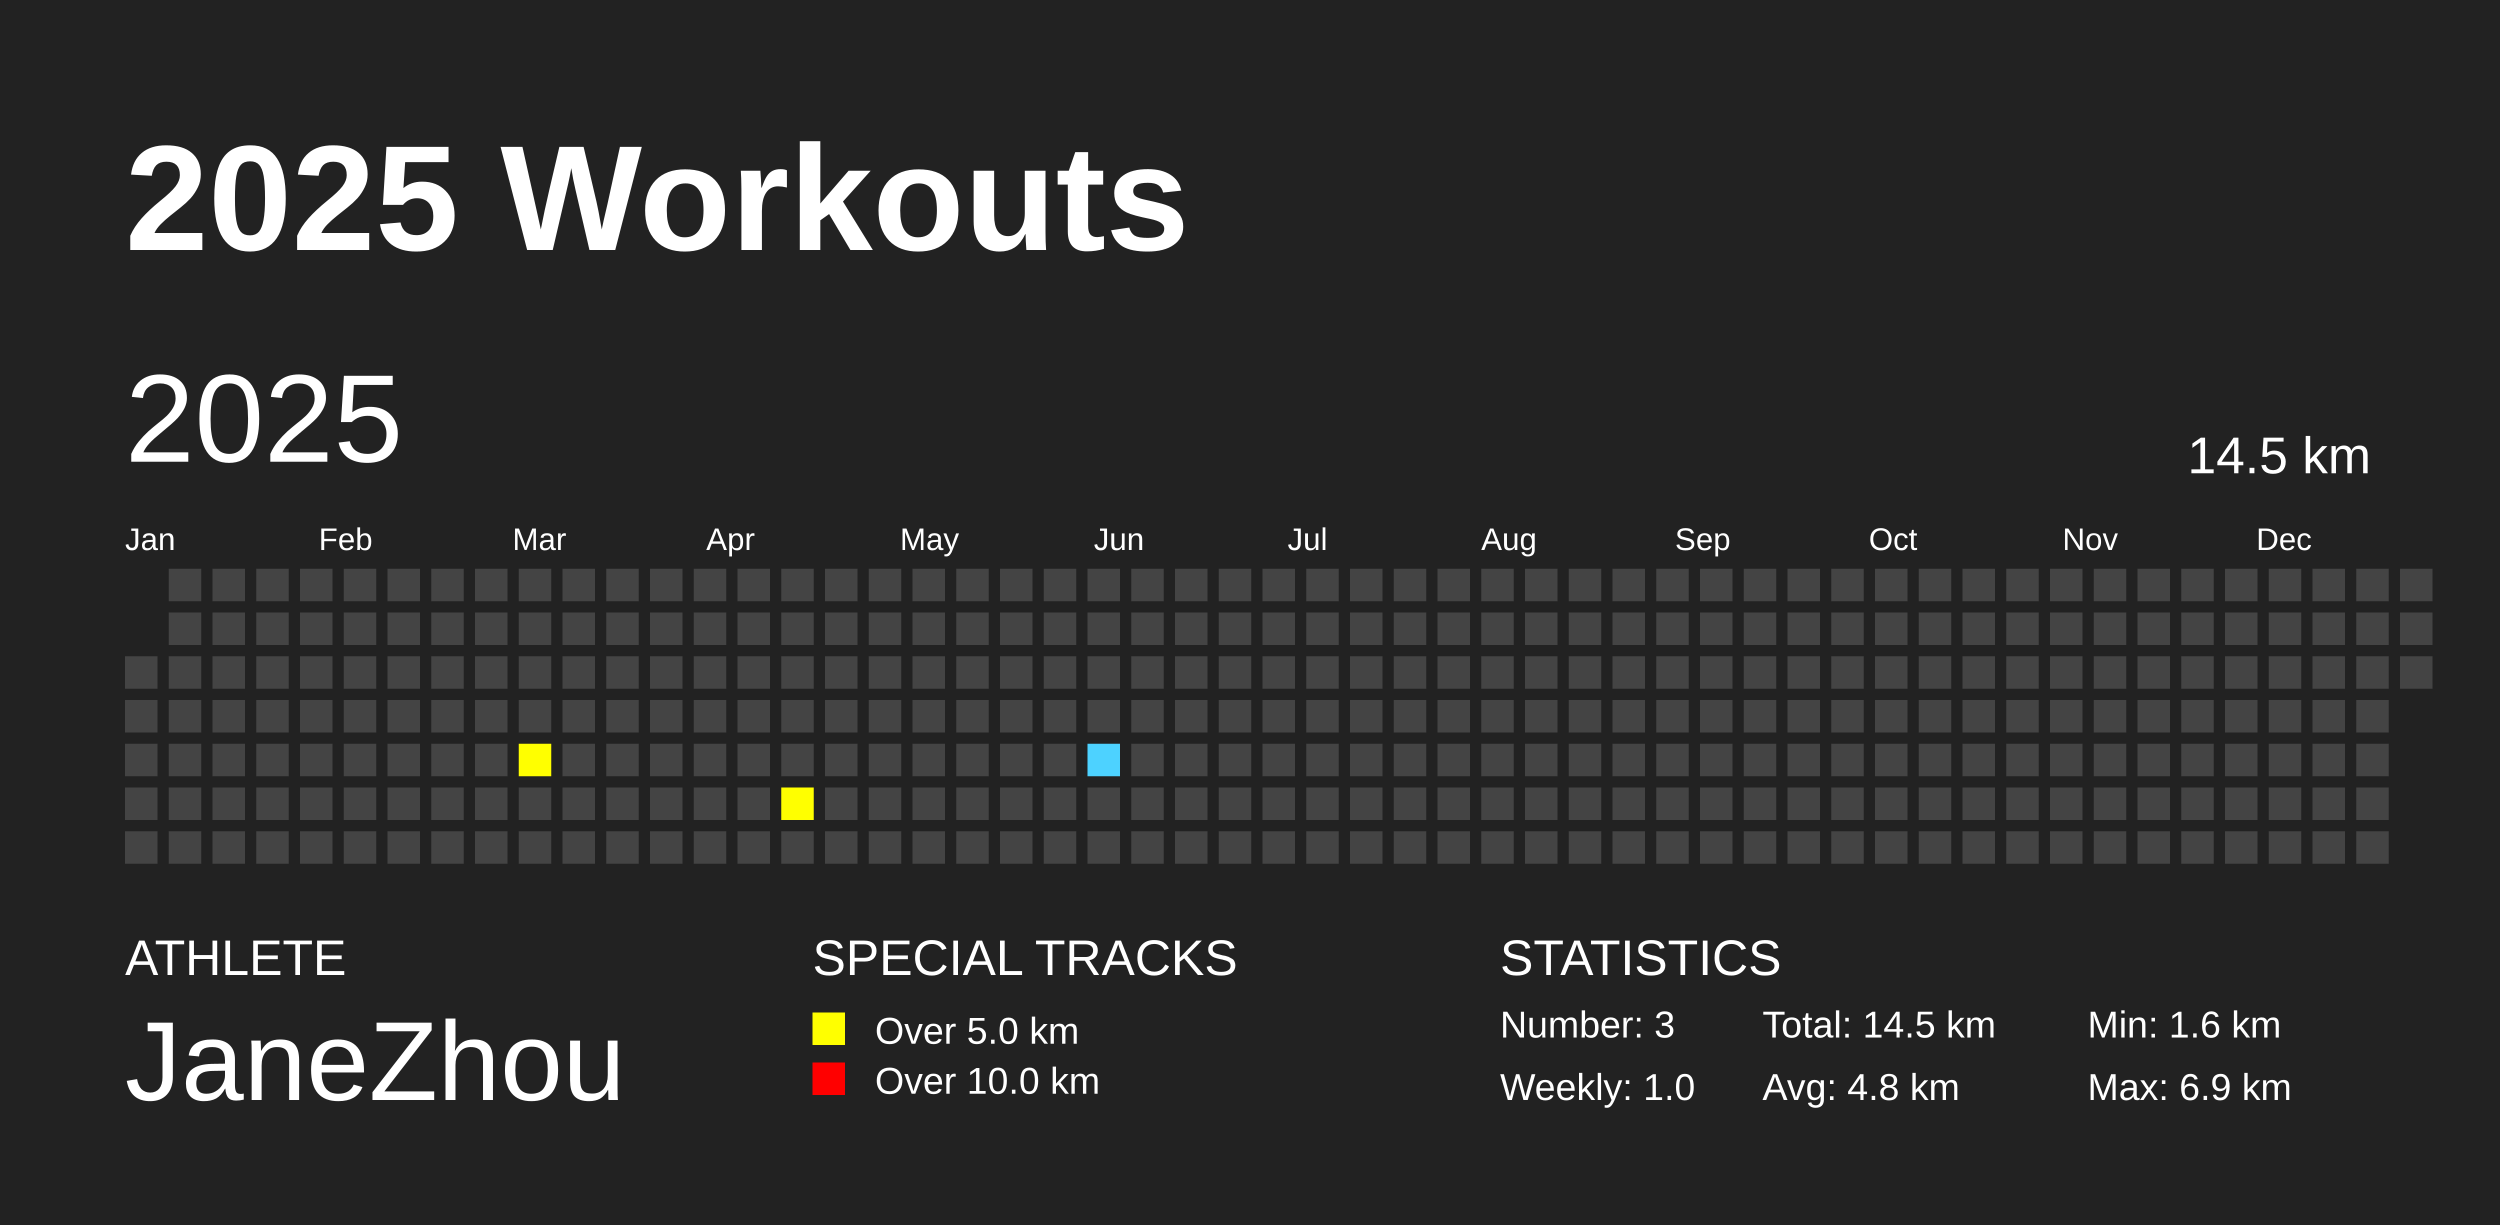
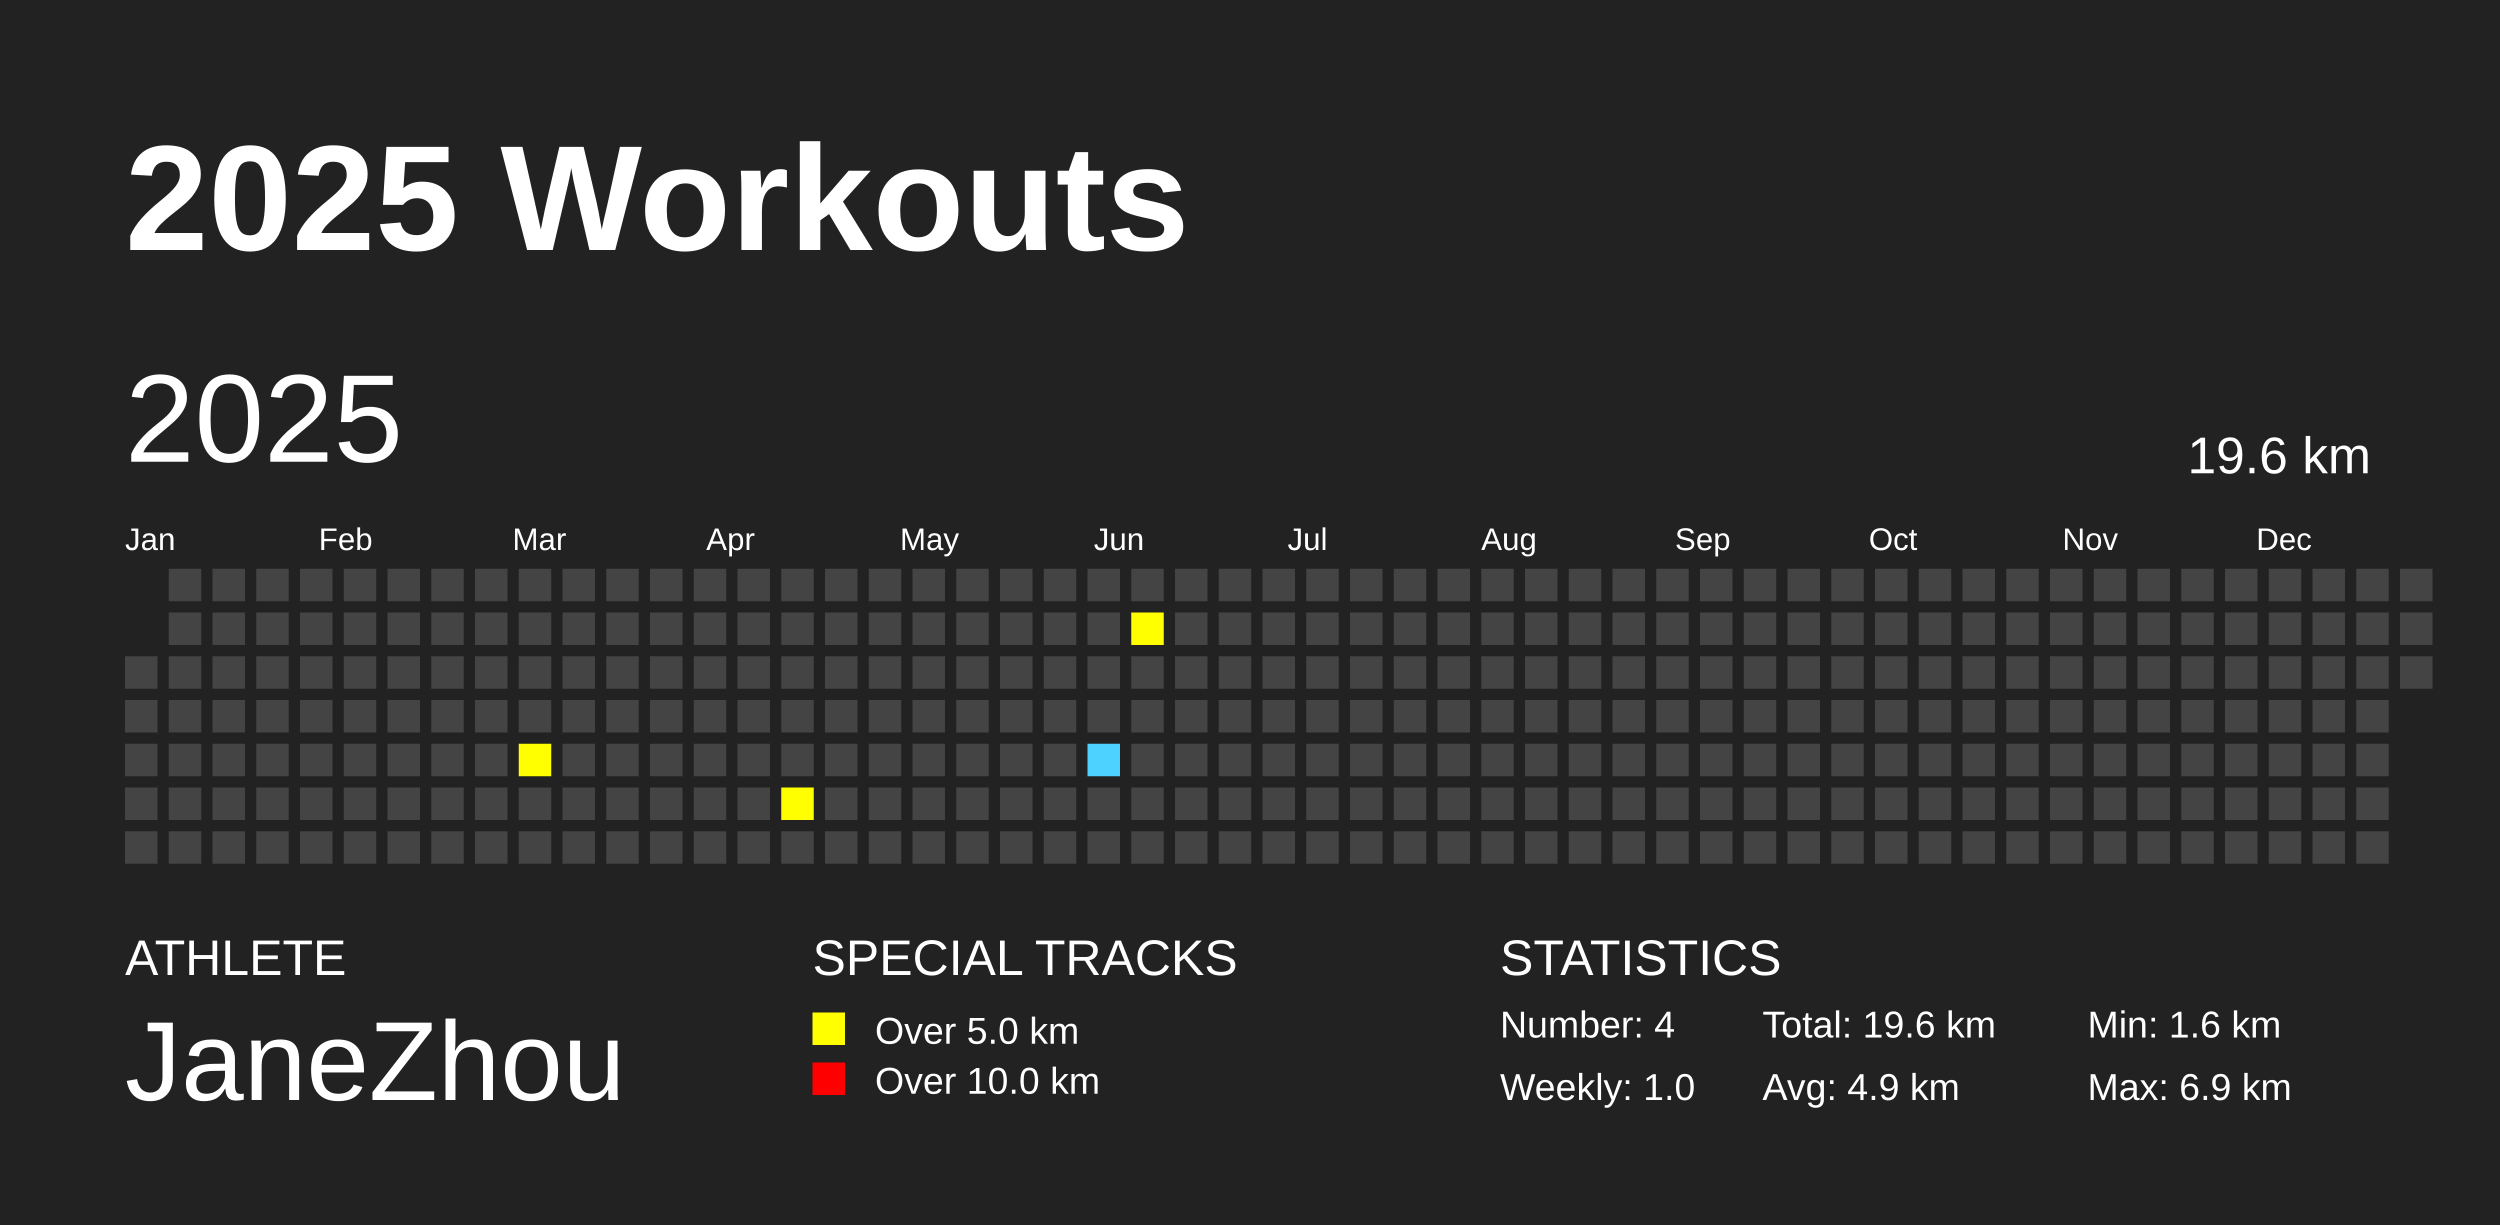
<svg xmlns="http://www.w3.org/2000/svg" baseProfile="full" height="98mm" version="1.1" viewBox="0,0,200,98" width="200mm">
  <defs />
  <rect fill="#222222" height="98" width="200" x="0" y="0" />
  <text fill="#FFFFFF" style="font-size:12px; font-family:Arial; font-weight:bold;" x="10" y="20">2025 Workouts</text>
  <text fill="#FFFFFF" style="font-size:4px; font-family:Arial" x="10" y="78">ATHLETE</text>
  <text fill="#FFFFFF" style="font-size:9px; font-family:Arial" x="10" y="88">JaneZhou</text>
  <text fill="#FFFFFF" style="font-size:4px; font-family:Arial" x="65" y="78">SPECIAL TRACKS</text>
  <rect fill="yellow" height="2.6" width="2.6" x="65" y="81" />
  <text fill="#FFFFFF" style="font-size:3px; font-family:Arial" x="70" y="83.5">Over 5.0 km</text>
  <rect fill="red" height="2.6" width="2.6" x="65" y="85" />
  <text fill="#FFFFFF" style="font-size:3px; font-family:Arial" x="70" y="87.5">Over 10.0 km</text>
  <text fill="#FFFFFF" style="font-size:4px; font-family:Arial" x="120" y="78">STATISTICS</text>
-   <text fill="#FFFFFF" style="font-size:3px; font-family:Arial" x="120" y="83">Number: 3</text>
+   <text fill="#FFFFFF" style="font-size:3px; font-family:Arial" x="120" y="83">Number: 4</text>
  <text fill="#FFFFFF" style="font-size:3px; font-family:Arial" x="120" y="88">Weekly: 1.0</text>
-   <text fill="#FFFFFF" style="font-size:3px; font-family:Arial" x="141" y="83">Total: 14.5 km</text>
-   <text fill="#FFFFFF" style="font-size:3px; font-family:Arial" x="141" y="88">Avg: 4.8 km</text>
+   <text fill="#FFFFFF" style="font-size:3px; font-family:Arial" x="141" y="83">Total: 19.6 km</text>
+   <text fill="#FFFFFF" style="font-size:3px; font-family:Arial" x="141" y="88">Avg: 4.9 km</text>
  <text fill="#FFFFFF" style="font-size:3px; font-family:Arial" x="167" y="83">Min: 1.6 km</text>
  <text fill="#FFFFFF" style="font-size:3px; font-family:Arial" x="167" y="88">Max: 6.9 km</text>
  <text dominant-baseline="hanging" fill="#FFFFFF" style="font-size:10.0px; font-family:Arial;" x="10" y="30">2025</text>
-   <text dominant-baseline="hanging" fill="#FFFFFF" style="font-size:4.125px; font-family:Arial;" x="175" y="35">14.5 km</text>
+   <text dominant-baseline="hanging" fill="#FFFFFF" style="font-size:4.125px; font-family:Arial;" x="175" y="35">19.6 km</text>
  <text fill="#FFFFFF" style="font-size:2.5px; font-family:Arial" x="10.0" y="44">Jan</text>
  <text fill="#FFFFFF" style="font-size:2.5px; font-family:Arial" x="25.5" y="44">Feb</text>
  <text fill="#FFFFFF" style="font-size:2.5px; font-family:Arial" x="41.0" y="44">Mar</text>
  <text fill="#FFFFFF" style="font-size:2.5px; font-family:Arial" x="56.5" y="44">Apr</text>
  <text fill="#FFFFFF" style="font-size:2.5px; font-family:Arial" x="72.0" y="44">May</text>
  <text fill="#FFFFFF" style="font-size:2.5px; font-family:Arial" x="87.5" y="44">Jun</text>
  <text fill="#FFFFFF" style="font-size:2.5px; font-family:Arial" x="103.0" y="44">Jul</text>
  <text fill="#FFFFFF" style="font-size:2.5px; font-family:Arial" x="118.5" y="44">Aug</text>
  <text fill="#FFFFFF" style="font-size:2.5px; font-family:Arial" x="134.0" y="44">Sep</text>
  <text fill="#FFFFFF" style="font-size:2.5px; font-family:Arial" x="149.5" y="44">Oct</text>
  <text fill="#FFFFFF" style="font-size:2.5px; font-family:Arial" x="165.0" y="44">Nov</text>
  <text fill="#FFFFFF" style="font-size:2.5px; font-family:Arial" x="180.5" y="44">Dec</text>
  <rect fill="#444444" height="2.6" width="2.6" x="10.0" y="52.5" />
  <rect fill="#444444" height="2.6" width="2.6" x="10.0" y="56.0" />
  <rect fill="#444444" height="2.6" width="2.6" x="10.0" y="59.5" />
  <rect fill="#444444" height="2.6" width="2.6" x="10.0" y="63.0" />
  <rect fill="#444444" height="2.6" width="2.6" x="10.0" y="66.5" />
  <rect fill="#444444" height="2.6" width="2.6" x="13.5" y="45.5" />
  <rect fill="#444444" height="2.6" width="2.6" x="13.5" y="49.0" />
  <rect fill="#444444" height="2.6" width="2.6" x="13.5" y="52.5" />
  <rect fill="#444444" height="2.6" width="2.6" x="13.5" y="56.0" />
  <rect fill="#444444" height="2.6" width="2.6" x="13.5" y="59.5" />
  <rect fill="#444444" height="2.6" width="2.6" x="13.5" y="63.0" />
  <rect fill="#444444" height="2.6" width="2.6" x="13.5" y="66.5" />
  <rect fill="#444444" height="2.6" width="2.6" x="17.0" y="45.5" />
  <rect fill="#444444" height="2.6" width="2.6" x="17.0" y="49.0" />
  <rect fill="#444444" height="2.6" width="2.6" x="17.0" y="52.5" />
  <rect fill="#444444" height="2.6" width="2.6" x="17.0" y="56.0" />
  <rect fill="#444444" height="2.6" width="2.6" x="17.0" y="59.5" />
  <rect fill="#444444" height="2.6" width="2.6" x="17.0" y="63.0" />
  <rect fill="#444444" height="2.6" width="2.6" x="17.0" y="66.5" />
  <rect fill="#444444" height="2.6" width="2.6" x="20.5" y="45.5" />
  <rect fill="#444444" height="2.6" width="2.6" x="20.5" y="49.0" />
  <rect fill="#444444" height="2.6" width="2.6" x="20.5" y="52.5" />
  <rect fill="#444444" height="2.6" width="2.6" x="20.5" y="56.0" />
  <rect fill="#444444" height="2.6" width="2.6" x="20.5" y="59.5" />
  <rect fill="#444444" height="2.6" width="2.6" x="20.5" y="63.0" />
  <rect fill="#444444" height="2.6" width="2.6" x="20.5" y="66.5" />
  <rect fill="#444444" height="2.6" width="2.6" x="24.0" y="45.5" />
  <rect fill="#444444" height="2.6" width="2.6" x="24.0" y="49.0" />
  <rect fill="#444444" height="2.6" width="2.6" x="24.0" y="52.5" />
  <rect fill="#444444" height="2.6" width="2.6" x="24.0" y="56.0" />
  <rect fill="#444444" height="2.6" width="2.6" x="24.0" y="59.5" />
  <rect fill="#444444" height="2.6" width="2.6" x="24.0" y="63.0" />
  <rect fill="#444444" height="2.6" width="2.6" x="24.0" y="66.5" />
  <rect fill="#444444" height="2.6" width="2.6" x="27.5" y="45.5" />
  <rect fill="#444444" height="2.6" width="2.6" x="27.5" y="49.0" />
  <rect fill="#444444" height="2.6" width="2.6" x="27.5" y="52.5" />
  <rect fill="#444444" height="2.6" width="2.6" x="27.5" y="56.0" />
  <rect fill="#444444" height="2.6" width="2.6" x="27.5" y="59.5" />
  <rect fill="#444444" height="2.6" width="2.6" x="27.5" y="63.0" />
  <rect fill="#444444" height="2.6" width="2.6" x="27.5" y="66.5" />
  <rect fill="#444444" height="2.6" width="2.6" x="31.0" y="45.5" />
  <rect fill="#444444" height="2.6" width="2.6" x="31.0" y="49.0" />
  <rect fill="#444444" height="2.6" width="2.6" x="31.0" y="52.5" />
  <rect fill="#444444" height="2.6" width="2.6" x="31.0" y="56.0" />
  <rect fill="#444444" height="2.6" width="2.6" x="31.0" y="59.5" />
  <rect fill="#444444" height="2.6" width="2.6" x="31.0" y="63.0" />
  <rect fill="#444444" height="2.6" width="2.6" x="31.0" y="66.5" />
  <rect fill="#444444" height="2.6" width="2.6" x="34.5" y="45.5" />
  <rect fill="#444444" height="2.6" width="2.6" x="34.5" y="49.0" />
  <rect fill="#444444" height="2.6" width="2.6" x="34.5" y="52.5" />
  <rect fill="#444444" height="2.6" width="2.6" x="34.5" y="56.0" />
  <rect fill="#444444" height="2.6" width="2.6" x="34.5" y="59.5" />
  <rect fill="#444444" height="2.6" width="2.6" x="34.5" y="63.0" />
  <rect fill="#444444" height="2.6" width="2.6" x="34.5" y="66.5" />
  <rect fill="#444444" height="2.6" width="2.6" x="38.0" y="45.5" />
  <rect fill="#444444" height="2.6" width="2.6" x="38.0" y="49.0" />
  <rect fill="#444444" height="2.6" width="2.6" x="38.0" y="52.5" />
  <rect fill="#444444" height="2.6" width="2.6" x="38.0" y="56.0" />
  <rect fill="#444444" height="2.6" width="2.6" x="38.0" y="59.5" />
  <rect fill="#444444" height="2.6" width="2.6" x="38.0" y="63.0" />
  <rect fill="#444444" height="2.6" width="2.6" x="38.0" y="66.5" />
  <rect fill="#444444" height="2.6" width="2.6" x="41.5" y="45.5" />
  <rect fill="#444444" height="2.6" width="2.6" x="41.5" y="49.0" />
  <rect fill="#444444" height="2.6" width="2.6" x="41.5" y="52.5" />
  <rect fill="#444444" height="2.6" width="2.6" x="41.5" y="56.0" />
  <rect fill="yellow" height="2.6" width="2.6" x="41.5" y="59.5" />
  <rect fill="#444444" height="2.6" width="2.6" x="41.5" y="63.0" />
  <rect fill="#444444" height="2.6" width="2.6" x="41.5" y="66.5" />
  <rect fill="#444444" height="2.6" width="2.6" x="45.0" y="45.5" />
  <rect fill="#444444" height="2.6" width="2.6" x="45.0" y="49.0" />
  <rect fill="#444444" height="2.6" width="2.6" x="45.0" y="52.5" />
  <rect fill="#444444" height="2.6" width="2.6" x="45.0" y="56.0" />
  <rect fill="#444444" height="2.6" width="2.6" x="45.0" y="59.5" />
  <rect fill="#444444" height="2.6" width="2.6" x="45.0" y="63.0" />
  <rect fill="#444444" height="2.6" width="2.6" x="45.0" y="66.5" />
  <rect fill="#444444" height="2.6" width="2.6" x="48.5" y="45.5" />
  <rect fill="#444444" height="2.6" width="2.6" x="48.5" y="49.0" />
  <rect fill="#444444" height="2.6" width="2.6" x="48.5" y="52.5" />
  <rect fill="#444444" height="2.6" width="2.6" x="48.5" y="56.0" />
  <rect fill="#444444" height="2.6" width="2.6" x="48.5" y="59.5" />
  <rect fill="#444444" height="2.6" width="2.6" x="48.5" y="63.0" />
  <rect fill="#444444" height="2.6" width="2.6" x="48.5" y="66.5" />
  <rect fill="#444444" height="2.6" width="2.6" x="52.0" y="45.5" />
  <rect fill="#444444" height="2.6" width="2.6" x="52.0" y="49.0" />
  <rect fill="#444444" height="2.6" width="2.6" x="52.0" y="52.5" />
  <rect fill="#444444" height="2.6" width="2.6" x="52.0" y="56.0" />
  <rect fill="#444444" height="2.6" width="2.6" x="52.0" y="59.5" />
  <rect fill="#444444" height="2.6" width="2.6" x="52.0" y="63.0" />
  <rect fill="#444444" height="2.6" width="2.6" x="52.0" y="66.5" />
  <rect fill="#444444" height="2.6" width="2.6" x="55.5" y="45.5" />
  <rect fill="#444444" height="2.6" width="2.6" x="55.5" y="49.0" />
  <rect fill="#444444" height="2.6" width="2.6" x="55.5" y="52.5" />
  <rect fill="#444444" height="2.6" width="2.6" x="55.5" y="56.0" />
  <rect fill="#444444" height="2.6" width="2.6" x="55.5" y="59.5" />
  <rect fill="#444444" height="2.6" width="2.6" x="55.5" y="63.0" />
  <rect fill="#444444" height="2.6" width="2.6" x="55.5" y="66.5" />
  <rect fill="#444444" height="2.6" width="2.6" x="59.0" y="45.5" />
  <rect fill="#444444" height="2.6" width="2.6" x="59.0" y="49.0" />
  <rect fill="#444444" height="2.6" width="2.6" x="59.0" y="52.5" />
  <rect fill="#444444" height="2.6" width="2.6" x="59.0" y="56.0" />
  <rect fill="#444444" height="2.6" width="2.6" x="59.0" y="59.5" />
  <rect fill="#444444" height="2.6" width="2.6" x="59.0" y="63.0" />
  <rect fill="#444444" height="2.6" width="2.6" x="59.0" y="66.5" />
  <rect fill="#444444" height="2.6" width="2.6" x="62.5" y="45.5" />
  <rect fill="#444444" height="2.6" width="2.6" x="62.5" y="49.0" />
  <rect fill="#444444" height="2.6" width="2.6" x="62.5" y="52.5" />
  <rect fill="#444444" height="2.6" width="2.6" x="62.5" y="56.0" />
  <rect fill="#444444" height="2.6" width="2.6" x="62.5" y="59.5" />
  <rect fill="yellow" height="2.6" width="2.6" x="62.5" y="63.0" />
  <rect fill="#444444" height="2.6" width="2.6" x="62.5" y="66.5" />
  <rect fill="#444444" height="2.6" width="2.6" x="66.0" y="45.5" />
  <rect fill="#444444" height="2.6" width="2.6" x="66.0" y="49.0" />
  <rect fill="#444444" height="2.6" width="2.6" x="66.0" y="52.5" />
  <rect fill="#444444" height="2.6" width="2.6" x="66.0" y="56.0" />
  <rect fill="#444444" height="2.6" width="2.6" x="66.0" y="59.5" />
  <rect fill="#444444" height="2.6" width="2.6" x="66.0" y="63.0" />
  <rect fill="#444444" height="2.6" width="2.6" x="66.0" y="66.5" />
  <rect fill="#444444" height="2.6" width="2.6" x="69.5" y="45.5" />
  <rect fill="#444444" height="2.6" width="2.6" x="69.5" y="49.0" />
  <rect fill="#444444" height="2.6" width="2.6" x="69.5" y="52.5" />
  <rect fill="#444444" height="2.6" width="2.6" x="69.5" y="56.0" />
  <rect fill="#444444" height="2.6" width="2.6" x="69.5" y="59.5" />
  <rect fill="#444444" height="2.6" width="2.6" x="69.5" y="63.0" />
  <rect fill="#444444" height="2.6" width="2.6" x="69.5" y="66.5" />
  <rect fill="#444444" height="2.6" width="2.6" x="73.0" y="45.5" />
  <rect fill="#444444" height="2.6" width="2.6" x="73.0" y="49.0" />
  <rect fill="#444444" height="2.6" width="2.6" x="73.0" y="52.5" />
  <rect fill="#444444" height="2.6" width="2.6" x="73.0" y="56.0" />
  <rect fill="#444444" height="2.6" width="2.6" x="73.0" y="59.5" />
  <rect fill="#444444" height="2.6" width="2.6" x="73.0" y="63.0" />
  <rect fill="#444444" height="2.6" width="2.6" x="73.0" y="66.5" />
  <rect fill="#444444" height="2.6" width="2.6" x="76.5" y="45.5" />
  <rect fill="#444444" height="2.6" width="2.6" x="76.5" y="49.0" />
  <rect fill="#444444" height="2.6" width="2.6" x="76.5" y="52.5" />
  <rect fill="#444444" height="2.6" width="2.6" x="76.5" y="56.0" />
  <rect fill="#444444" height="2.6" width="2.6" x="76.5" y="59.5" />
  <rect fill="#444444" height="2.6" width="2.6" x="76.5" y="63.0" />
  <rect fill="#444444" height="2.6" width="2.6" x="76.5" y="66.5" />
  <rect fill="#444444" height="2.6" width="2.6" x="80.0" y="45.5" />
  <rect fill="#444444" height="2.6" width="2.6" x="80.0" y="49.0" />
  <rect fill="#444444" height="2.6" width="2.6" x="80.0" y="52.5" />
  <rect fill="#444444" height="2.6" width="2.6" x="80.0" y="56.0" />
  <rect fill="#444444" height="2.6" width="2.6" x="80.0" y="59.5" />
  <rect fill="#444444" height="2.6" width="2.6" x="80.0" y="63.0" />
  <rect fill="#444444" height="2.6" width="2.6" x="80.0" y="66.5" />
  <rect fill="#444444" height="2.6" width="2.6" x="83.5" y="45.5" />
  <rect fill="#444444" height="2.6" width="2.6" x="83.5" y="49.0" />
  <rect fill="#444444" height="2.6" width="2.6" x="83.5" y="52.5" />
  <rect fill="#444444" height="2.6" width="2.6" x="83.5" y="56.0" />
  <rect fill="#444444" height="2.6" width="2.6" x="83.5" y="59.5" />
  <rect fill="#444444" height="2.6" width="2.6" x="83.5" y="63.0" />
  <rect fill="#444444" height="2.6" width="2.6" x="83.5" y="66.5" />
  <rect fill="#444444" height="2.6" width="2.6" x="87.0" y="45.5" />
  <rect fill="#444444" height="2.6" width="2.6" x="87.0" y="49.0" />
  <rect fill="#444444" height="2.6" width="2.6" x="87.0" y="52.5" />
  <rect fill="#444444" height="2.6" width="2.6" x="87.0" y="56.0" />
  <rect fill="#4DD2FF" height="2.6" width="2.6" x="87.0" y="59.5" />
  <rect fill="#444444" height="2.6" width="2.6" x="87.0" y="63.0" />
  <rect fill="#444444" height="2.6" width="2.6" x="87.0" y="66.5" />
  <rect fill="#444444" height="2.6" width="2.6" x="90.5" y="45.5" />
-   <rect fill="#444444" height="2.6" width="2.6" x="90.5" y="49.0" />
+   <rect fill="yellow" height="2.6" width="2.6" x="90.5" y="49.0" />
  <rect fill="#444444" height="2.6" width="2.6" x="90.5" y="52.5" />
  <rect fill="#444444" height="2.6" width="2.6" x="90.5" y="56.0" />
  <rect fill="#444444" height="2.6" width="2.6" x="90.5" y="59.5" />
  <rect fill="#444444" height="2.6" width="2.6" x="90.5" y="63.0" />
  <rect fill="#444444" height="2.6" width="2.6" x="90.5" y="66.5" />
  <rect fill="#444444" height="2.6" width="2.6" x="94.0" y="45.5" />
  <rect fill="#444444" height="2.6" width="2.6" x="94.0" y="49.0" />
  <rect fill="#444444" height="2.6" width="2.6" x="94.0" y="52.5" />
  <rect fill="#444444" height="2.6" width="2.6" x="94.0" y="56.0" />
  <rect fill="#444444" height="2.6" width="2.6" x="94.0" y="59.5" />
  <rect fill="#444444" height="2.6" width="2.6" x="94.0" y="63.0" />
  <rect fill="#444444" height="2.6" width="2.6" x="94.0" y="66.5" />
  <rect fill="#444444" height="2.6" width="2.6" x="97.5" y="45.5" />
  <rect fill="#444444" height="2.6" width="2.6" x="97.5" y="49.0" />
  <rect fill="#444444" height="2.6" width="2.6" x="97.5" y="52.5" />
  <rect fill="#444444" height="2.6" width="2.6" x="97.5" y="56.0" />
  <rect fill="#444444" height="2.6" width="2.6" x="97.5" y="59.5" />
  <rect fill="#444444" height="2.6" width="2.6" x="97.5" y="63.0" />
  <rect fill="#444444" height="2.6" width="2.6" x="97.5" y="66.5" />
  <rect fill="#444444" height="2.6" width="2.6" x="101.0" y="45.5" />
  <rect fill="#444444" height="2.6" width="2.6" x="101.0" y="49.0" />
  <rect fill="#444444" height="2.6" width="2.6" x="101.0" y="52.5" />
  <rect fill="#444444" height="2.6" width="2.6" x="101.0" y="56.0" />
  <rect fill="#444444" height="2.6" width="2.6" x="101.0" y="59.5" />
  <rect fill="#444444" height="2.6" width="2.6" x="101.0" y="63.0" />
  <rect fill="#444444" height="2.6" width="2.6" x="101.0" y="66.5" />
  <rect fill="#444444" height="2.6" width="2.6" x="104.5" y="45.5" />
  <rect fill="#444444" height="2.6" width="2.6" x="104.5" y="49.0" />
  <rect fill="#444444" height="2.6" width="2.6" x="104.5" y="52.5" />
  <rect fill="#444444" height="2.6" width="2.6" x="104.5" y="56.0" />
  <rect fill="#444444" height="2.6" width="2.6" x="104.5" y="59.5" />
  <rect fill="#444444" height="2.6" width="2.6" x="104.5" y="63.0" />
  <rect fill="#444444" height="2.6" width="2.6" x="104.5" y="66.5" />
  <rect fill="#444444" height="2.6" width="2.6" x="108.0" y="45.5" />
  <rect fill="#444444" height="2.6" width="2.6" x="108.0" y="49.0" />
  <rect fill="#444444" height="2.6" width="2.6" x="108.0" y="52.5" />
  <rect fill="#444444" height="2.6" width="2.6" x="108.0" y="56.0" />
  <rect fill="#444444" height="2.6" width="2.6" x="108.0" y="59.5" />
  <rect fill="#444444" height="2.6" width="2.6" x="108.0" y="63.0" />
  <rect fill="#444444" height="2.6" width="2.6" x="108.0" y="66.5" />
  <rect fill="#444444" height="2.6" width="2.6" x="111.5" y="45.5" />
  <rect fill="#444444" height="2.6" width="2.6" x="111.5" y="49.0" />
  <rect fill="#444444" height="2.6" width="2.6" x="111.5" y="52.5" />
  <rect fill="#444444" height="2.6" width="2.6" x="111.5" y="56.0" />
  <rect fill="#444444" height="2.6" width="2.6" x="111.5" y="59.5" />
  <rect fill="#444444" height="2.6" width="2.6" x="111.5" y="63.0" />
  <rect fill="#444444" height="2.6" width="2.6" x="111.5" y="66.5" />
  <rect fill="#444444" height="2.6" width="2.6" x="115.0" y="45.5" />
  <rect fill="#444444" height="2.6" width="2.6" x="115.0" y="49.0" />
  <rect fill="#444444" height="2.6" width="2.6" x="115.0" y="52.5" />
  <rect fill="#444444" height="2.6" width="2.6" x="115.0" y="56.0" />
  <rect fill="#444444" height="2.6" width="2.6" x="115.0" y="59.5" />
  <rect fill="#444444" height="2.6" width="2.6" x="115.0" y="63.0" />
  <rect fill="#444444" height="2.6" width="2.6" x="115.0" y="66.5" />
  <rect fill="#444444" height="2.6" width="2.6" x="118.5" y="45.5" />
  <rect fill="#444444" height="2.6" width="2.6" x="118.5" y="49.0" />
  <rect fill="#444444" height="2.6" width="2.6" x="118.5" y="52.5" />
  <rect fill="#444444" height="2.6" width="2.6" x="118.5" y="56.0" />
  <rect fill="#444444" height="2.6" width="2.6" x="118.5" y="59.5" />
  <rect fill="#444444" height="2.6" width="2.6" x="118.5" y="63.0" />
  <rect fill="#444444" height="2.6" width="2.6" x="118.5" y="66.5" />
  <rect fill="#444444" height="2.6" width="2.6" x="122.0" y="45.5" />
  <rect fill="#444444" height="2.6" width="2.6" x="122.0" y="49.0" />
  <rect fill="#444444" height="2.6" width="2.6" x="122.0" y="52.5" />
  <rect fill="#444444" height="2.6" width="2.6" x="122.0" y="56.0" />
  <rect fill="#444444" height="2.6" width="2.6" x="122.0" y="59.5" />
  <rect fill="#444444" height="2.6" width="2.6" x="122.0" y="63.0" />
  <rect fill="#444444" height="2.6" width="2.6" x="122.0" y="66.5" />
  <rect fill="#444444" height="2.6" width="2.6" x="125.5" y="45.5" />
  <rect fill="#444444" height="2.6" width="2.6" x="125.5" y="49.0" />
  <rect fill="#444444" height="2.6" width="2.6" x="125.5" y="52.5" />
  <rect fill="#444444" height="2.6" width="2.6" x="125.5" y="56.0" />
  <rect fill="#444444" height="2.6" width="2.6" x="125.5" y="59.5" />
  <rect fill="#444444" height="2.6" width="2.6" x="125.5" y="63.0" />
  <rect fill="#444444" height="2.6" width="2.6" x="125.5" y="66.5" />
  <rect fill="#444444" height="2.6" width="2.6" x="129.0" y="45.5" />
  <rect fill="#444444" height="2.6" width="2.6" x="129.0" y="49.0" />
  <rect fill="#444444" height="2.6" width="2.6" x="129.0" y="52.5" />
  <rect fill="#444444" height="2.6" width="2.6" x="129.0" y="56.0" />
  <rect fill="#444444" height="2.6" width="2.6" x="129.0" y="59.5" />
  <rect fill="#444444" height="2.6" width="2.6" x="129.0" y="63.0" />
  <rect fill="#444444" height="2.6" width="2.6" x="129.0" y="66.5" />
  <rect fill="#444444" height="2.6" width="2.6" x="132.5" y="45.5" />
  <rect fill="#444444" height="2.6" width="2.6" x="132.5" y="49.0" />
  <rect fill="#444444" height="2.6" width="2.6" x="132.5" y="52.5" />
  <rect fill="#444444" height="2.6" width="2.6" x="132.5" y="56.0" />
  <rect fill="#444444" height="2.6" width="2.6" x="132.5" y="59.5" />
  <rect fill="#444444" height="2.6" width="2.6" x="132.5" y="63.0" />
  <rect fill="#444444" height="2.6" width="2.6" x="132.5" y="66.5" />
  <rect fill="#444444" height="2.6" width="2.6" x="136.0" y="45.5" />
  <rect fill="#444444" height="2.6" width="2.6" x="136.0" y="49.0" />
  <rect fill="#444444" height="2.6" width="2.6" x="136.0" y="52.5" />
  <rect fill="#444444" height="2.6" width="2.6" x="136.0" y="56.0" />
  <rect fill="#444444" height="2.6" width="2.6" x="136.0" y="59.5" />
  <rect fill="#444444" height="2.6" width="2.6" x="136.0" y="63.0" />
  <rect fill="#444444" height="2.6" width="2.6" x="136.0" y="66.5" />
  <rect fill="#444444" height="2.6" width="2.6" x="139.5" y="45.5" />
  <rect fill="#444444" height="2.6" width="2.6" x="139.5" y="49.0" />
  <rect fill="#444444" height="2.6" width="2.6" x="139.5" y="52.5" />
  <rect fill="#444444" height="2.6" width="2.6" x="139.5" y="56.0" />
  <rect fill="#444444" height="2.6" width="2.6" x="139.5" y="59.5" />
  <rect fill="#444444" height="2.6" width="2.6" x="139.5" y="63.0" />
  <rect fill="#444444" height="2.6" width="2.6" x="139.5" y="66.5" />
  <rect fill="#444444" height="2.6" width="2.6" x="143.0" y="45.5" />
  <rect fill="#444444" height="2.6" width="2.6" x="143.0" y="49.0" />
  <rect fill="#444444" height="2.6" width="2.6" x="143.0" y="52.5" />
  <rect fill="#444444" height="2.6" width="2.6" x="143.0" y="56.0" />
  <rect fill="#444444" height="2.6" width="2.6" x="143.0" y="59.5" />
  <rect fill="#444444" height="2.6" width="2.6" x="143.0" y="63.0" />
  <rect fill="#444444" height="2.6" width="2.6" x="143.0" y="66.5" />
  <rect fill="#444444" height="2.6" width="2.6" x="146.5" y="45.5" />
  <rect fill="#444444" height="2.6" width="2.6" x="146.5" y="49.0" />
  <rect fill="#444444" height="2.6" width="2.6" x="146.5" y="52.5" />
  <rect fill="#444444" height="2.6" width="2.6" x="146.5" y="56.0" />
  <rect fill="#444444" height="2.6" width="2.6" x="146.5" y="59.5" />
  <rect fill="#444444" height="2.6" width="2.6" x="146.5" y="63.0" />
  <rect fill="#444444" height="2.6" width="2.6" x="146.5" y="66.5" />
  <rect fill="#444444" height="2.6" width="2.6" x="150.0" y="45.5" />
  <rect fill="#444444" height="2.6" width="2.6" x="150.0" y="49.0" />
  <rect fill="#444444" height="2.6" width="2.6" x="150.0" y="52.5" />
  <rect fill="#444444" height="2.6" width="2.6" x="150.0" y="56.0" />
  <rect fill="#444444" height="2.6" width="2.6" x="150.0" y="59.5" />
  <rect fill="#444444" height="2.6" width="2.6" x="150.0" y="63.0" />
  <rect fill="#444444" height="2.6" width="2.6" x="150.0" y="66.5" />
  <rect fill="#444444" height="2.6" width="2.6" x="153.5" y="45.5" />
  <rect fill="#444444" height="2.6" width="2.6" x="153.5" y="49.0" />
  <rect fill="#444444" height="2.6" width="2.6" x="153.5" y="52.5" />
  <rect fill="#444444" height="2.6" width="2.6" x="153.5" y="56.0" />
  <rect fill="#444444" height="2.6" width="2.6" x="153.5" y="59.5" />
  <rect fill="#444444" height="2.6" width="2.6" x="153.5" y="63.0" />
  <rect fill="#444444" height="2.6" width="2.6" x="153.5" y="66.5" />
  <rect fill="#444444" height="2.6" width="2.6" x="157.0" y="45.5" />
  <rect fill="#444444" height="2.6" width="2.6" x="157.0" y="49.0" />
  <rect fill="#444444" height="2.6" width="2.6" x="157.0" y="52.5" />
  <rect fill="#444444" height="2.6" width="2.6" x="157.0" y="56.0" />
  <rect fill="#444444" height="2.6" width="2.6" x="157.0" y="59.5" />
  <rect fill="#444444" height="2.6" width="2.6" x="157.0" y="63.0" />
  <rect fill="#444444" height="2.6" width="2.6" x="157.0" y="66.5" />
  <rect fill="#444444" height="2.6" width="2.6" x="160.5" y="45.5" />
  <rect fill="#444444" height="2.6" width="2.6" x="160.5" y="49.0" />
  <rect fill="#444444" height="2.6" width="2.6" x="160.5" y="52.5" />
  <rect fill="#444444" height="2.6" width="2.6" x="160.5" y="56.0" />
  <rect fill="#444444" height="2.6" width="2.6" x="160.5" y="59.5" />
  <rect fill="#444444" height="2.6" width="2.6" x="160.5" y="63.0" />
  <rect fill="#444444" height="2.6" width="2.6" x="160.5" y="66.5" />
  <rect fill="#444444" height="2.6" width="2.6" x="164.0" y="45.5" />
  <rect fill="#444444" height="2.6" width="2.6" x="164.0" y="49.0" />
  <rect fill="#444444" height="2.6" width="2.6" x="164.0" y="52.5" />
  <rect fill="#444444" height="2.6" width="2.6" x="164.0" y="56.0" />
  <rect fill="#444444" height="2.6" width="2.6" x="164.0" y="59.5" />
  <rect fill="#444444" height="2.6" width="2.6" x="164.0" y="63.0" />
  <rect fill="#444444" height="2.6" width="2.6" x="164.0" y="66.5" />
  <rect fill="#444444" height="2.6" width="2.6" x="167.5" y="45.5" />
  <rect fill="#444444" height="2.6" width="2.6" x="167.5" y="49.0" />
  <rect fill="#444444" height="2.6" width="2.6" x="167.5" y="52.5" />
  <rect fill="#444444" height="2.6" width="2.6" x="167.5" y="56.0" />
  <rect fill="#444444" height="2.6" width="2.6" x="167.5" y="59.5" />
  <rect fill="#444444" height="2.6" width="2.6" x="167.5" y="63.0" />
  <rect fill="#444444" height="2.6" width="2.6" x="167.5" y="66.5" />
  <rect fill="#444444" height="2.6" width="2.6" x="171.0" y="45.5" />
  <rect fill="#444444" height="2.6" width="2.6" x="171.0" y="49.0" />
  <rect fill="#444444" height="2.6" width="2.6" x="171.0" y="52.5" />
  <rect fill="#444444" height="2.6" width="2.6" x="171.0" y="56.0" />
  <rect fill="#444444" height="2.6" width="2.6" x="171.0" y="59.5" />
  <rect fill="#444444" height="2.6" width="2.6" x="171.0" y="63.0" />
  <rect fill="#444444" height="2.6" width="2.6" x="171.0" y="66.5" />
  <rect fill="#444444" height="2.6" width="2.6" x="174.5" y="45.5" />
  <rect fill="#444444" height="2.6" width="2.6" x="174.5" y="49.0" />
  <rect fill="#444444" height="2.6" width="2.6" x="174.5" y="52.5" />
  <rect fill="#444444" height="2.6" width="2.6" x="174.5" y="56.0" />
  <rect fill="#444444" height="2.6" width="2.6" x="174.5" y="59.5" />
  <rect fill="#444444" height="2.6" width="2.6" x="174.5" y="63.0" />
  <rect fill="#444444" height="2.6" width="2.6" x="174.5" y="66.5" />
  <rect fill="#444444" height="2.6" width="2.6" x="178.0" y="45.5" />
  <rect fill="#444444" height="2.6" width="2.6" x="178.0" y="49.0" />
  <rect fill="#444444" height="2.6" width="2.6" x="178.0" y="52.5" />
  <rect fill="#444444" height="2.6" width="2.6" x="178.0" y="56.0" />
  <rect fill="#444444" height="2.6" width="2.6" x="178.0" y="59.5" />
  <rect fill="#444444" height="2.6" width="2.6" x="178.0" y="63.0" />
  <rect fill="#444444" height="2.6" width="2.6" x="178.0" y="66.5" />
  <rect fill="#444444" height="2.6" width="2.6" x="181.5" y="45.5" />
  <rect fill="#444444" height="2.6" width="2.6" x="181.5" y="49.0" />
  <rect fill="#444444" height="2.6" width="2.6" x="181.5" y="52.5" />
  <rect fill="#444444" height="2.6" width="2.6" x="181.5" y="56.0" />
  <rect fill="#444444" height="2.6" width="2.6" x="181.5" y="59.5" />
  <rect fill="#444444" height="2.6" width="2.6" x="181.5" y="63.0" />
  <rect fill="#444444" height="2.6" width="2.6" x="181.5" y="66.5" />
  <rect fill="#444444" height="2.6" width="2.6" x="185.0" y="45.5" />
  <rect fill="#444444" height="2.6" width="2.6" x="185.0" y="49.0" />
  <rect fill="#444444" height="2.6" width="2.6" x="185.0" y="52.5" />
  <rect fill="#444444" height="2.6" width="2.6" x="185.0" y="56.0" />
  <rect fill="#444444" height="2.6" width="2.6" x="185.0" y="59.5" />
  <rect fill="#444444" height="2.6" width="2.6" x="185.0" y="63.0" />
  <rect fill="#444444" height="2.6" width="2.6" x="185.0" y="66.5" />
  <rect fill="#444444" height="2.6" width="2.6" x="188.5" y="45.5" />
  <rect fill="#444444" height="2.6" width="2.6" x="188.5" y="49.0" />
  <rect fill="#444444" height="2.6" width="2.6" x="188.5" y="52.5" />
  <rect fill="#444444" height="2.6" width="2.6" x="188.5" y="56.0" />
  <rect fill="#444444" height="2.6" width="2.6" x="188.5" y="59.5" />
  <rect fill="#444444" height="2.6" width="2.6" x="188.5" y="63.0" />
  <rect fill="#444444" height="2.6" width="2.6" x="188.5" y="66.5" />
  <rect fill="#444444" height="2.6" width="2.6" x="192.0" y="45.5" />
  <rect fill="#444444" height="2.6" width="2.6" x="192.0" y="49.0" />
  <rect fill="#444444" height="2.6" width="2.6" x="192.0" y="52.5" />
</svg>
